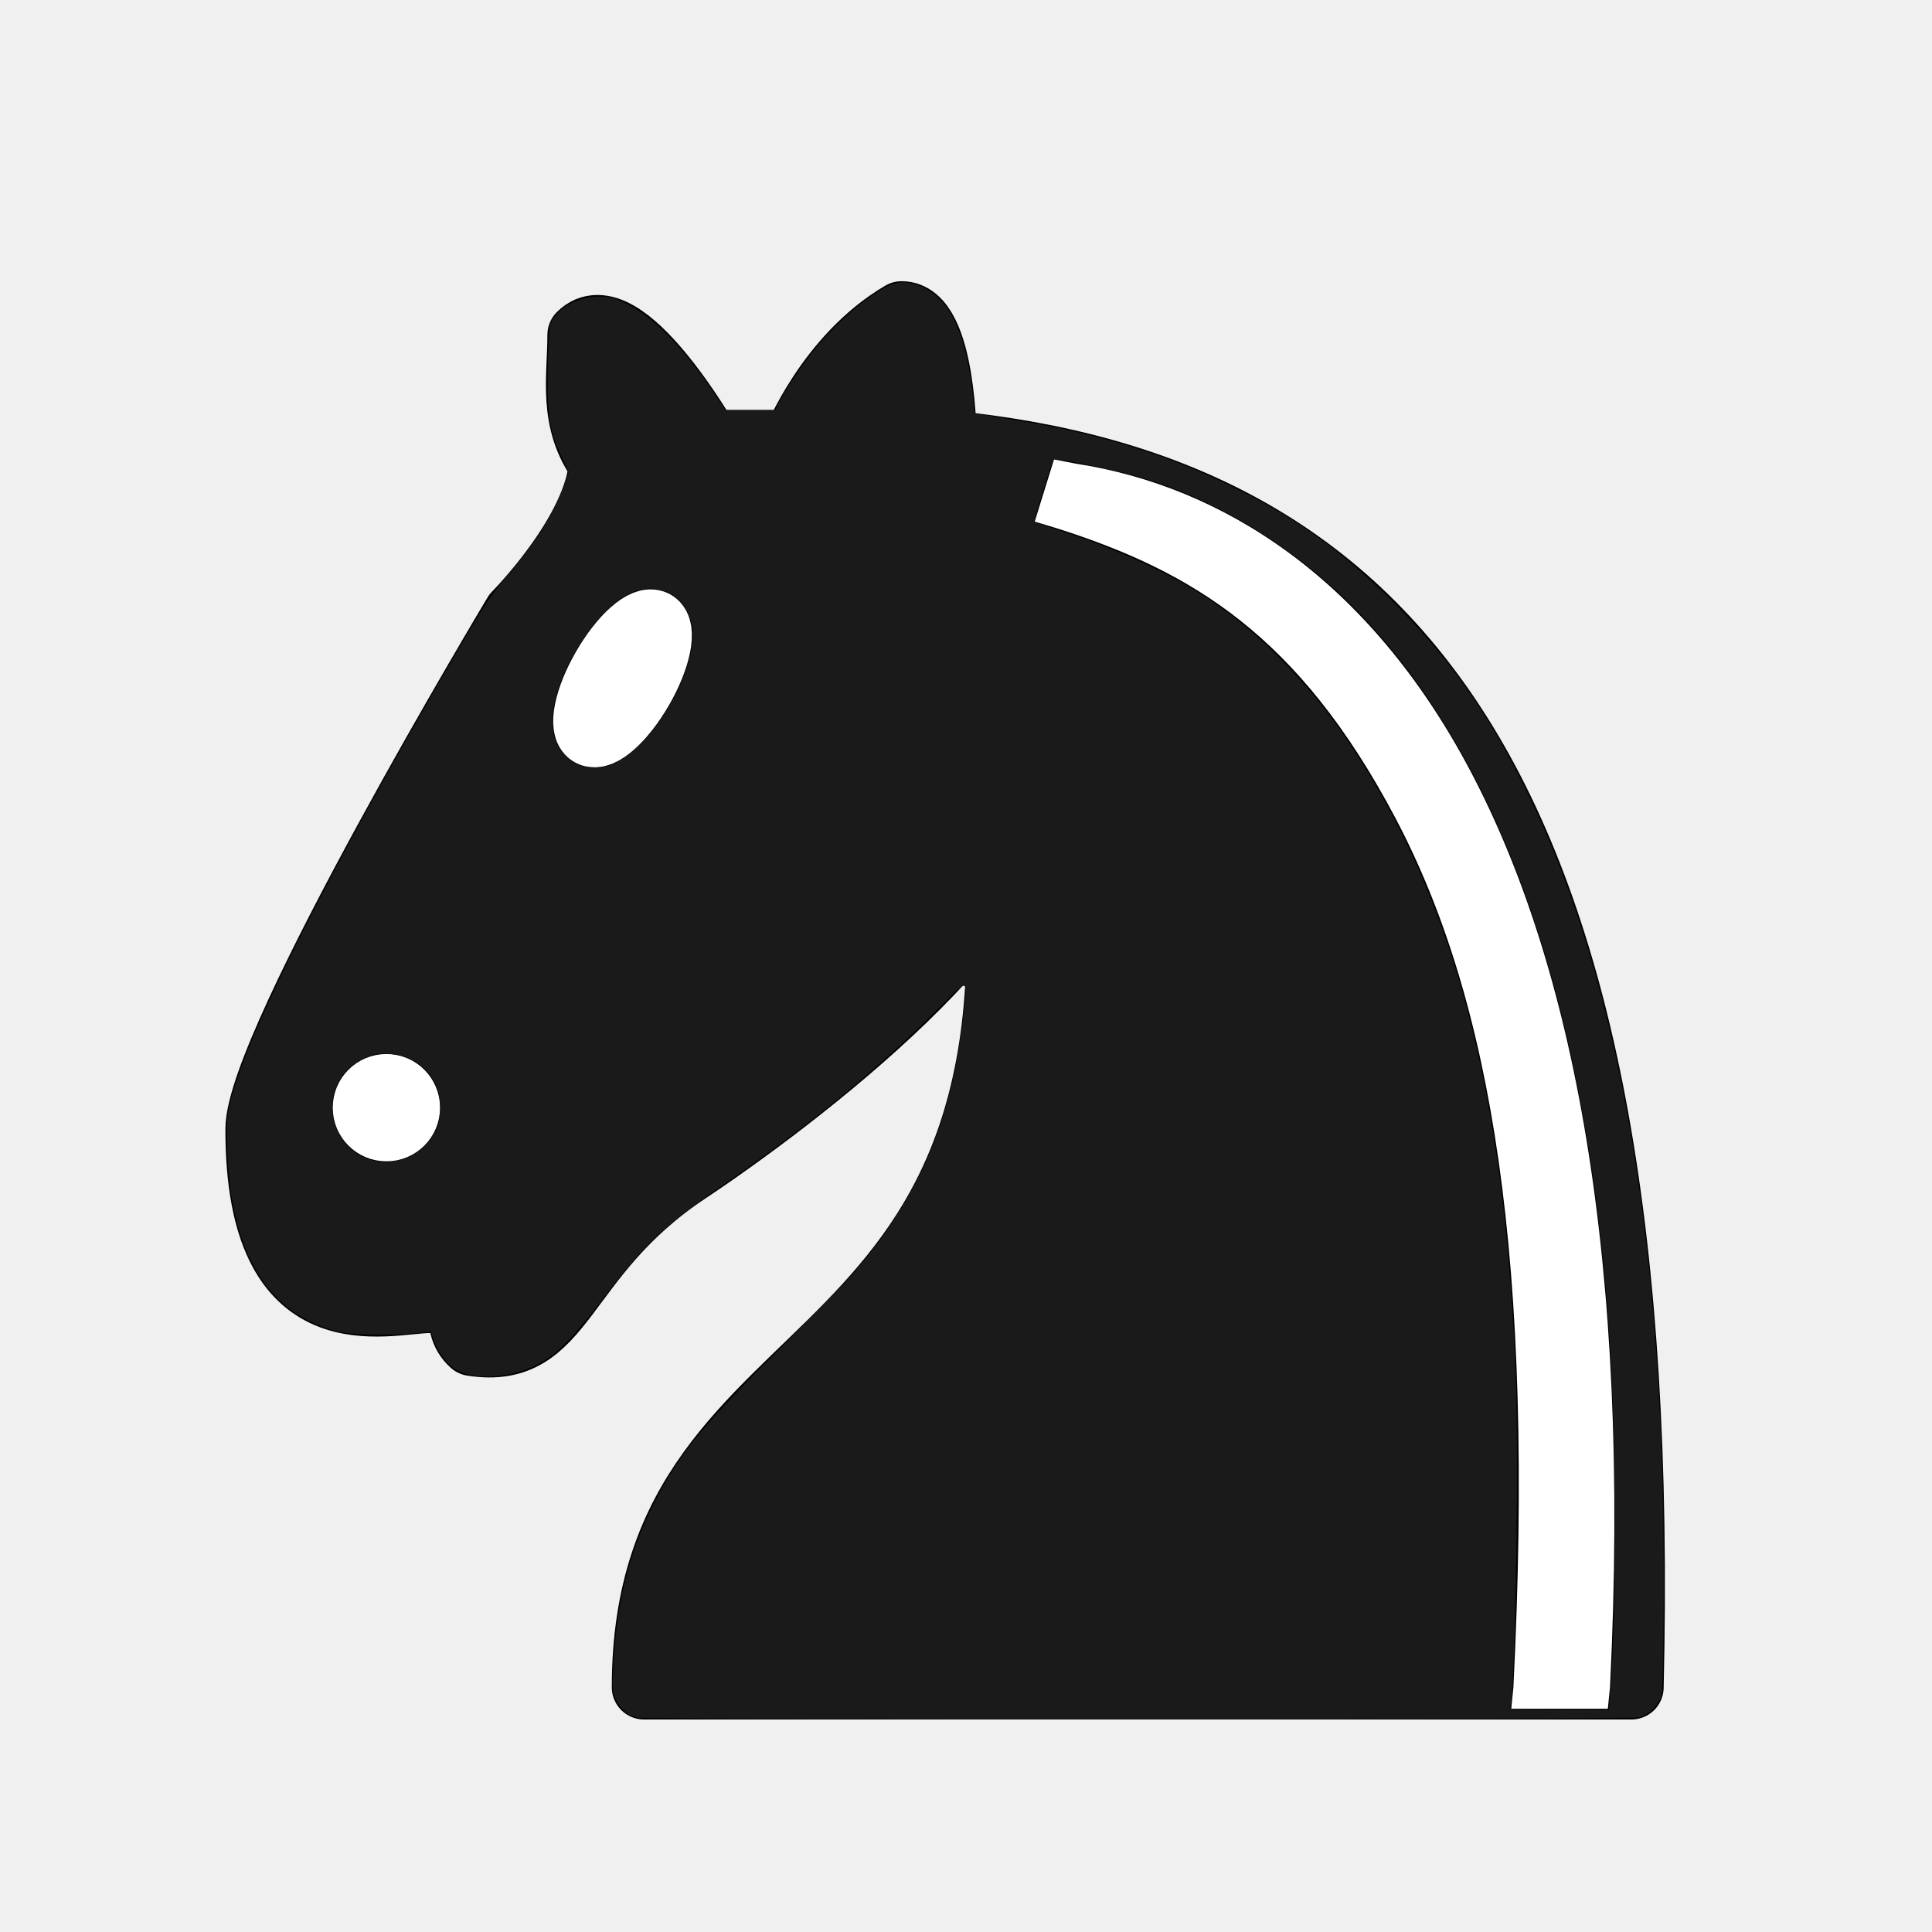
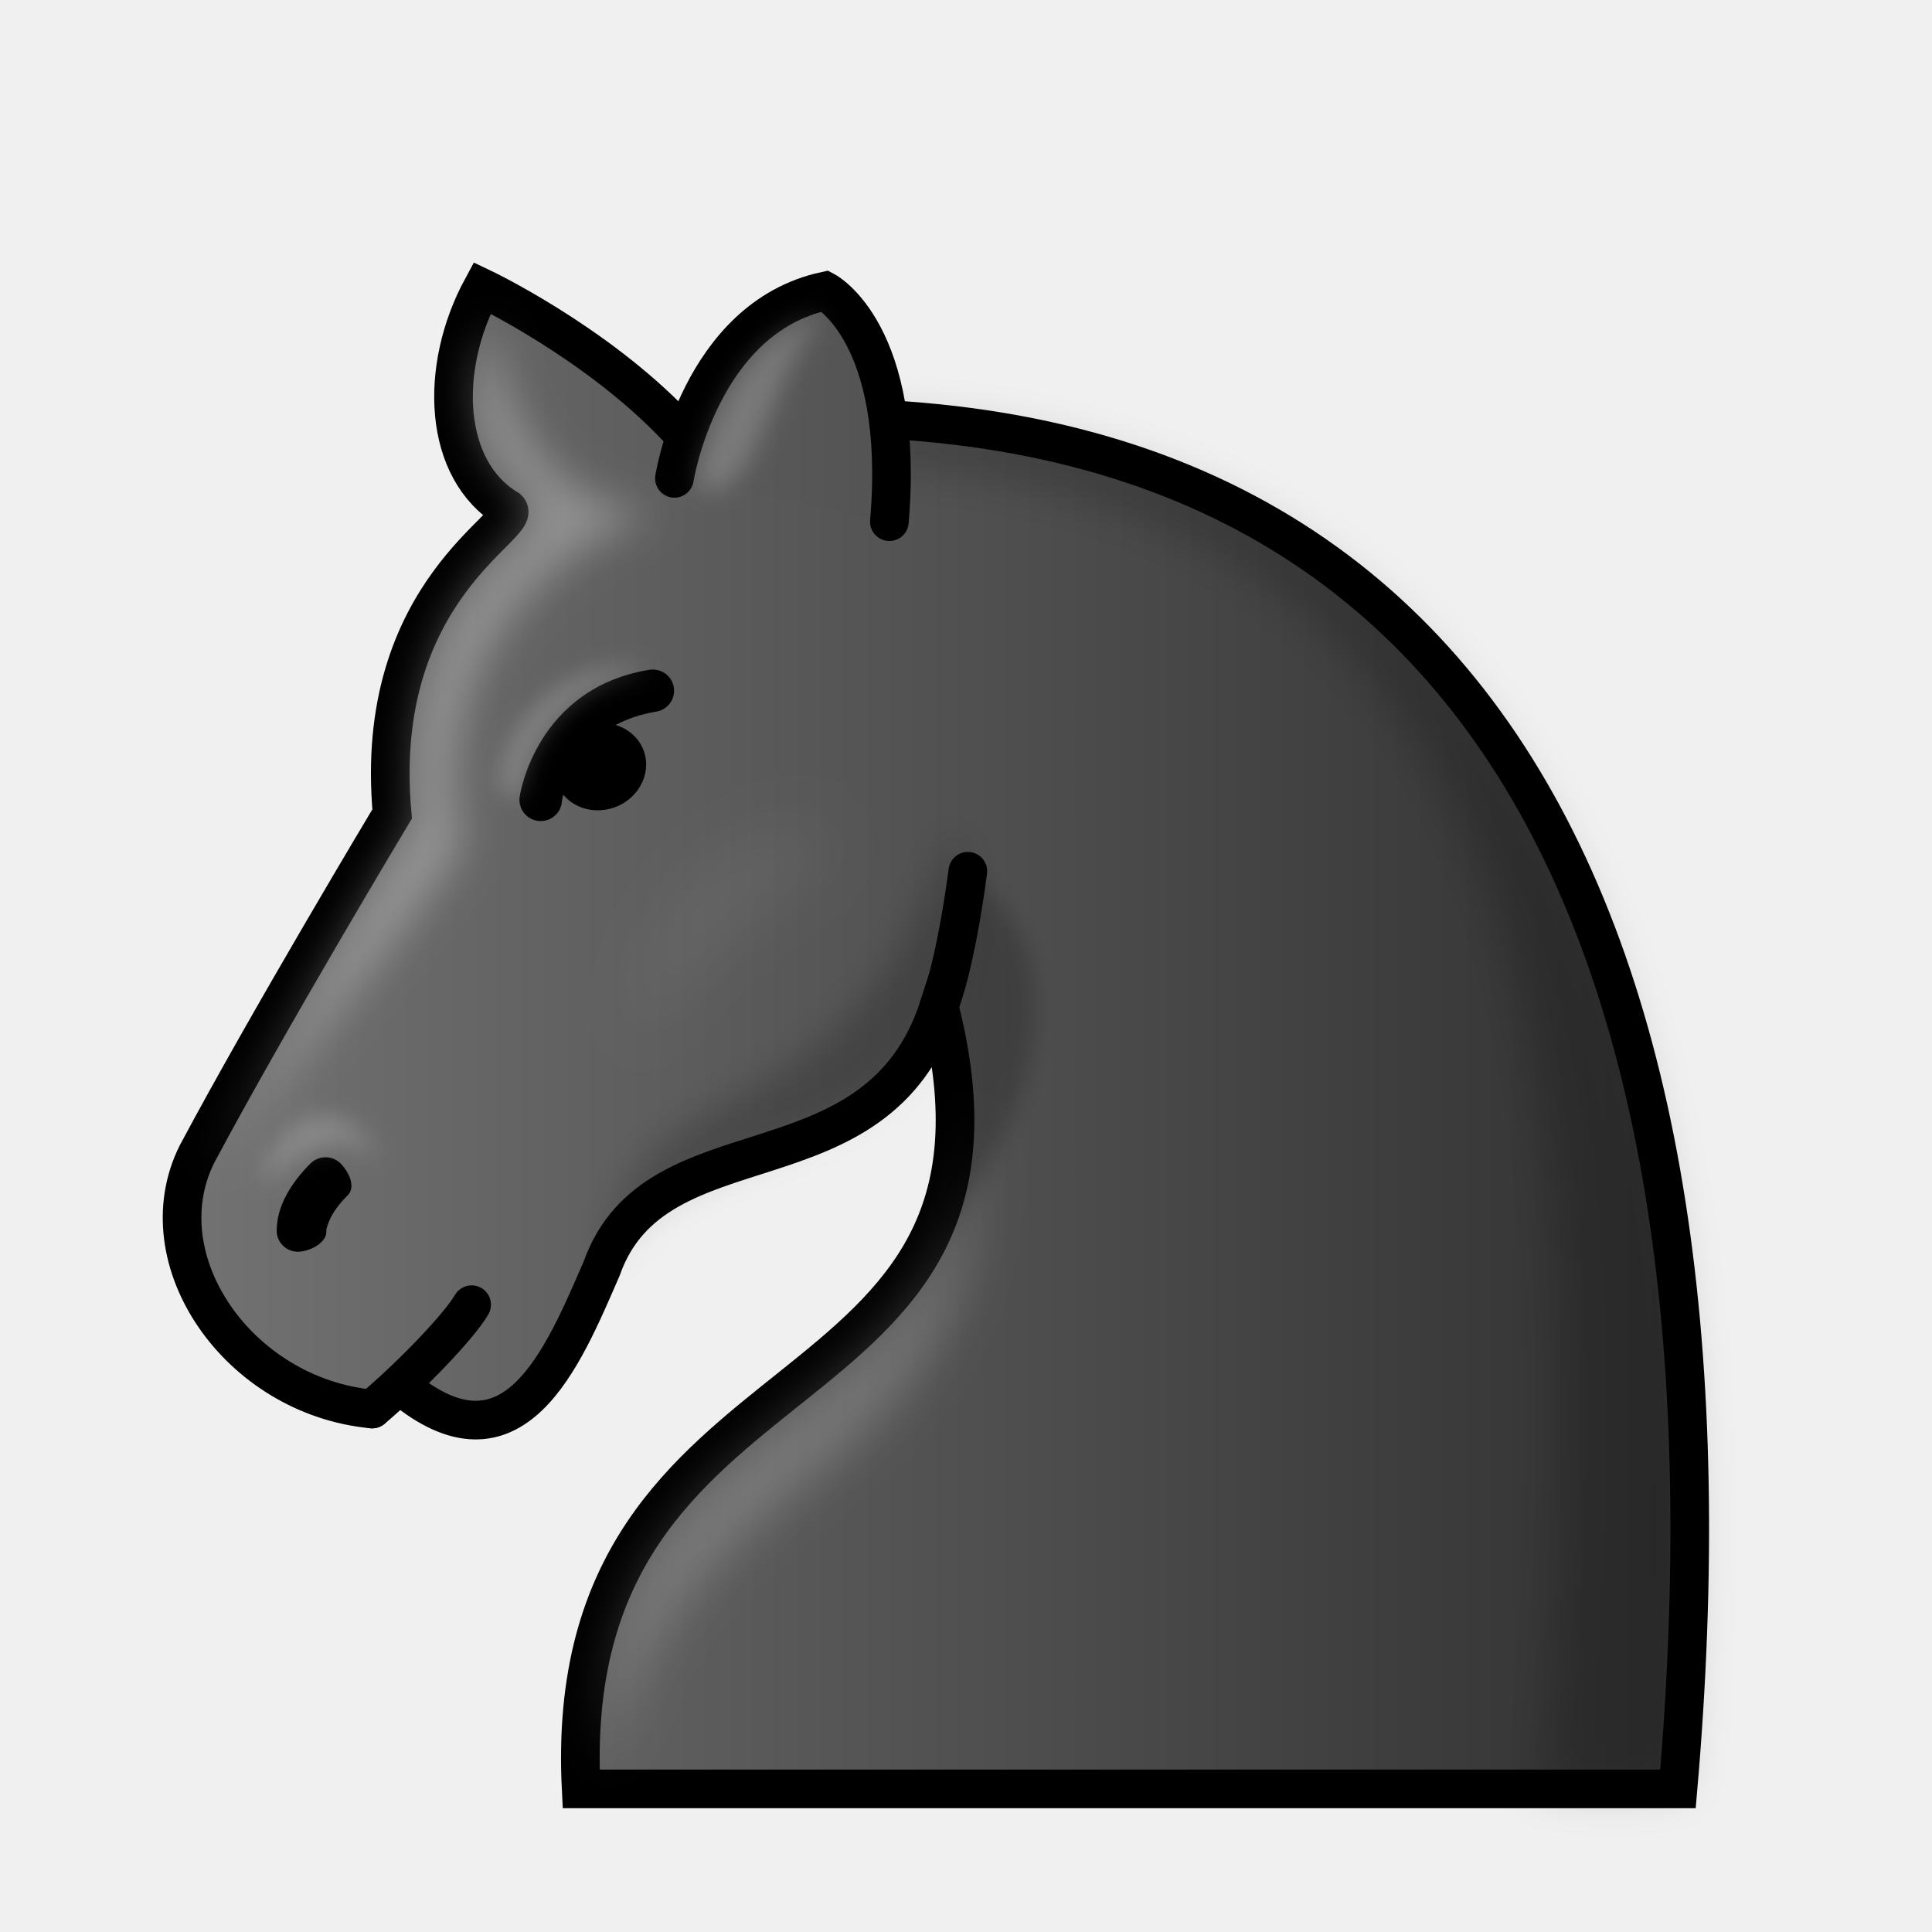
- <svg xmlns="http://www.w3.org/2000/svg" version="1.1" width="45" height="45" id="svg14">
-   <defs id="defs18" />
-   <g style="opacity:1;fill:none;fill-opacity:1;fill-rule:evenodd;stroke:#000000;stroke-width:1.5;stroke-linecap:round;stroke-linejoin:round;stroke-miterlimit:4;stroke-dasharray:none;stroke-opacity:1" transform="translate(0,0.3)" id="g12">
-     <path d="m 22,10 c 10.5,1 16.5,8 16,29 H 15 c 0,-9 10,-6.5 8,-21" style="fill:#000000;stroke:#000000" id="path2" />
-     <path d="m 24,18 c 0.38,2.91 -5.55,7.37 -8,9 -3,2 -2.82,4.34 -5,4 -1.042,-0.94 1.41,-3.04 0,-3 -1,0 0.19,1.23 -1,2 -1,0 -4.003,1 -4,-4 0,-2 6,-12 6,-12 0,0 1.89,-1.9 2,-3.5 -0.73,-0.994 -0.5,-2 -0.5,-3 1,-1 3,2.5 3,2.5 h 2 c 0,0 0.78,-1.992 2.5,-3 1,0 1,3 1,3" style="fill:#000000;stroke:#000000" id="path4" />
-     <path d="m 9.5,25.5 a 0.5,0.5 0 1 1 -1,0 0.5,0.5 0 1 1 1,0 z" style="fill:#ffffff;stroke:#ffffff" id="path6" />
-     <path d="m 15,15.5 a 0.5,1.5 0 1 1 -1,0 0.5,1.5 0 1 1 1,0 z" transform="matrix(0.866,0.5,-0.5,0.866,9.693,-5.173)" style="fill:#ffffff;stroke:#ffffff" id="path8" />
-     <path d="M 24.55,10.4 24.1,11.85 24.6,12 c 3.15,1 5.65,2.49 7.9,6.75 2.25,4.26 3.25,10.31 2.75,20.25 l -0.05,0.5 h 2.25 L 37.5,39 C 38,28.94 36.62,22.15 34.25,17.66 31.88,13.17 28.46,11.02 25.06,10.5 Z" style="fill:#ffffff;stroke:none" id="path10" />
-   </g>
-   <path style="fill:#1a1a1a;stroke-width:0.044" d="m 14.837,40.005 c -0.213,-0.05 -0.363,-0.174 -0.48,-0.397 -0.096,-0.184 -0.101,-0.226 -0.075,-0.742 0.073,-1.493 0.344,-2.62 0.898,-3.746 0.581,-1.179 1.106,-1.835 2.893,-3.615 0.762,-0.759 1.543,-1.558 1.735,-1.775 1.554,-1.755 2.353,-3.591 2.625,-6.029 0.108,-0.97 0.175,-0.957 -0.667,-0.122 -1.434,1.421 -2.931,2.643 -4.962,4.048 -1.385,0.959 -1.775,1.33 -2.78,2.649 -0.684,0.897 -1.055,1.269 -1.502,1.504 -0.577,0.303 -1.392,0.372 -1.842,0.156 -0.222,-0.106 -0.462,-0.404 -0.569,-0.703 l -0.076,-0.213 -0.373,0.034 C 9.032,31.112 8.139,31.088 7.829,31.005 6.213,30.572 5.376,29.175 5.293,26.77 5.269,26.085 5.274,26.021 5.384,25.594 5.803,23.967 7.679,20.258 10.7,15.081 c 0.507,-0.869 0.755,-1.247 1.006,-1.534 0.704,-0.804 1.202,-1.577 1.417,-2.198 l 0.123,-0.356 -0.167,-0.359 C 12.8,10.032 12.749,9.718 12.759,8.639 12.764,8.121 12.789,7.642 12.815,7.563 12.935,7.198 13.434,6.909 13.944,6.909 c 0.284,-1.657e-4 0.356,0.019 0.679,0.179 0.596,0.295 1.304,1.023 2.004,2.059 l 0.274,0.405 h 0.578 0.578 l 0.078,-0.164 C 18.256,9.136 18.67,8.514 18.944,8.172 19.298,7.731 19.719,7.321 20.14,7.008 c 0.604,-0.45 0.836,-0.515 1.259,-0.354 0.585,0.222 0.934,0.77 1.143,1.794 0.049,0.239 0.104,0.6 0.122,0.802 l 0.033,0.368 0.153,0.033 c 0.084,0.018 0.521,0.093 0.971,0.165 1.813,0.293 3.447,0.806 4.953,1.554 1.448,0.719 2.498,1.476 3.674,2.651 1.323,1.321 2.237,2.619 3.132,4.448 2.197,4.492 3.243,10.815 3.168,19.151 -0.015,1.639 -0.025,1.853 -0.092,1.978 -0.113,0.21 -0.285,0.35 -0.496,0.403 -0.224,0.056 -23.085,0.06 -23.323,0.003 z m 22.666,-0.537 c 0.155,-1.95 0.146,-5.98 -0.019,-8.402 -0.483,-7.093 -2.218,-12.498 -5.145,-16.031 -1.606,-1.938 -3.748,-3.364 -5.965,-3.972 -0.531,-0.145 -1.803,-0.398 -1.836,-0.365 -0.027,0.027 -0.466,1.447 -0.452,1.46 0.007,0.006 0.289,0.1 0.627,0.209 1.149,0.37 2.235,0.849 3.089,1.361 1.332,0.8 2.644,2.1 3.653,3.621 2.409,3.63 3.557,7.956 3.843,14.483 0.083,1.898 8.7e-5,7.552 -0.116,7.918 -0.023,0.074 0.042,0.078 1.134,0.078 H 37.475 Z M 9.275,27.029 c 0.385,-0.083 0.679,-0.317 0.874,-0.695 0.138,-0.269 0.143,-0.766 0.01,-1.056 -0.2,-0.435 -0.595,-0.699 -1.095,-0.731 -0.267,-0.017 -0.347,-0.004 -0.548,0.088 -0.317,0.146 -0.478,0.29 -0.627,0.563 -0.382,0.702 -0.003,1.616 0.756,1.82 0.262,0.071 0.347,0.072 0.629,0.012 z m 5.101,-9.282 c 0.883,-0.441 1.862,-2.172 1.753,-3.099 -0.089,-0.757 -0.778,-1.145 -1.466,-0.824 -0.656,0.306 -1.471,1.452 -1.718,2.419 -0.155,0.605 -0.079,1.063 0.224,1.357 0.218,0.212 0.36,0.269 0.68,0.273 0.213,0.003 0.32,-0.023 0.526,-0.126 z" id="path193" />
+ <svg xmlns="http://www.w3.org/2000/svg" xmlns:xlink="http://www.w3.org/1999/xlink" width="50mm" height="50mm" clip-rule="evenodd" fill-rule="evenodd" image-rendering="optimizeQuality" shape-rendering="geometricPrecision" text-rendering="geometricPrecision" version="1.1" viewBox="0 0 50 50">
+   <defs>
+     <linearGradient id="linearGradient1872" x1="-736.5" x2="-696.5" y1="-367.96" y2="-367.96" gradientTransform="matrix(.99995 0 0 .99606 740.69 393.31)" gradientUnits="userSpaceOnUse" xlink:href="#linearGradient2403" />
+     <linearGradient id="linearGradient2403" x1="9.241" x2="40.761" y1="27.266" y2="27.266" gradientTransform="matrix(1.0155 0 0 1.0103 -.38852 .48153)" gradientUnits="userSpaceOnUse">
+       <stop stop-color="#635f5e" style="stop-color:#737373" offset="0" />
+       <stop stop-color="#131111" style="stop-color:#303030" offset="1" />
+     </linearGradient>
+     <filter id="filter1572-7-1-4-4-4" x="-.064" y="-.038" width="1.128" height="1.077" color-interpolation-filters="sRGB">
+       <feGaussianBlur stdDeviation="0.57" />
+     </filter>
+     <linearGradient id="linearGradient1874" x1="-116.32" x2="-77.199" y1="299.9" y2="299.9" gradientTransform="matrix(1.1045 0 0 1.0827 130.81 -314.94)" gradientUnits="userSpaceOnUse" xlink:href="#linearGradient2403" />
+     <filter id="filter1876" x="-.108" y="-.057" width="1.216" height="1.115" style="color-interpolation-filters:sRGB">
+       <feGaussianBlur stdDeviation="0.527" />
+     </filter>
+     <filter id="filter1884" x="-.153" y="-.083" width="1.307" height="1.167" style="color-interpolation-filters:sRGB">
+       <feGaussianBlur stdDeviation="0.612" />
+     </filter>
+     <filter id="filter4257-4" x="-.234" y="-.417" width="1.469" height="1.834" color-interpolation-filters="sRGB">
+       <feGaussianBlur stdDeviation="0.299" />
+     </filter>
+     <filter id="filter1880" x="-.231" y="-.164" width="1.461" height="1.329" style="color-interpolation-filters:sRGB">
+       <feGaussianBlur stdDeviation="0.312" />
+     </filter>
+     <filter id="filter1754-6-0" x="-.119" y="-.099" width="1.238" height="1.198" color-interpolation-filters="sRGB">
+       <feGaussianBlur stdDeviation="0.467" />
+     </filter>
+     <filter id="filter1888" x="-.179" y="-.207" width="1.358" height="1.415" style="color-interpolation-filters:sRGB">
+       <feGaussianBlur stdDeviation="0.292" />
+     </filter>
+     <filter id="filter1746-3-5" x="-.321" y="-.411" width="1.641" height="1.823" color-interpolation-filters="sRGB">
+       <feGaussianBlur stdDeviation="1.013" />
+     </filter>
+     <filter id="filter1758-7-0" x="-.239" y="-.07" width="1.479" height="1.139" color-interpolation-filters="sRGB">
+       <feGaussianBlur stdDeviation="0.279" />
+     </filter>
+   </defs>
+   <path d="m10.393 35.883c2.887 2.407 4.157-0.702 5.178-3.053 1.398-3.953 7.128-1.826 8.733-6.795 2.831 11.085-9.864 8.393-9.264 20.261h28.386c1.913-22.103-5.002-37.421-25.957-35.288-2.083-2.176-4.992-3.558-4.992-3.558-1.129 2.085-1.012 4.716 0.667 5.722 0.439 0.401-3.527 2.078-2.995 7.892 0 0-3.192 5.317-5.055 8.812-1.357 2.732 1.074 6.264 4.536 6.589" fill="url(#linearGradient2766-9)" image-rendering="optimizeQuality" stroke="#000000" stroke-dashoffset="1.852" stroke-linecap="round" style="clip-rule:evenodd;fill-rule:evenodd;fill:url(#linearGradient1872);shape-rendering:geometricPrecision" />
+   <path d="m16.859 17.328c-0.018 9.96e-4 -0.035 3e-3 -0.053 6e-3 -2.943 0.479-3.352 3.258-3.352 3.258-0.06 0.296 0.132 0.585 0.429 0.646 0.298 0.061 0.589-0.13 0.65-0.427 0 0 0.172-2.023 2.451-2.394 0.3-0.049 0.503-0.331 0.454-0.63-0.046-0.279-0.297-0.477-0.579-0.458z" color="#000000" color-rendering="auto" dominant-baseline="auto" image-rendering="optimizeQuality" solid-color="#000000" stop-color="#000000" style="clip-rule:evenodd;fill-rule:evenodd;font-feature-settings:normal;font-variant-alternates:normal;font-variant-caps:normal;font-variant-east-asian:normal;font-variant-ligatures:normal;font-variant-numeric:normal;font-variant-position:normal;font-variation-settings:normal;inline-size:0;isolation:auto;mix-blend-mode:normal;shape-margin:0;shape-padding:0;shape-rendering:geometricPrecision;text-decoration-color:#000000;text-decoration-line:none;text-decoration-style:solid;text-indent:0;text-orientation:mixed;text-transform:none;white-space:normal" />
+   <path d="m16.7 19.572a1.117 1.204 69.395 0 1-0.943 1.366 1.117 1.204 69.395 0 1-1.401-0.825 1.117 1.204 69.395 0 1 0.943-1.366 1.117 1.204 69.395 0 1 1.401 0.825z" image-rendering="optimizeQuality" style="clip-rule:evenodd;fill-rule:evenodd;paint-order:markers fill stroke;shape-rendering:geometricPrecision" />
+   <path d="m8.419 29.95c-0.144 9.96e-4 -0.282 0.059-0.384 0.16-0.438 0.436-0.669 0.849-0.779 1.172-0.11 0.323-0.094 0.616-0.094 0.616 0.028 0.301 0.295 0.522 0.597 0.495 0.304-0.027 0.715-0.248 0.687-0.55 0 0-0.014-9.96e-4 0.041-0.162 0.055-0.161 0.183-0.421 0.513-0.749 0.215-0.214 0.028-0.609-0.188-0.823-0.104-0.104-0.246-0.161-0.393-0.16z" color="#000000" color-rendering="auto" dominant-baseline="auto" image-rendering="optimizeQuality" solid-color="#000000" stop-color="#000000" style="clip-rule:evenodd;fill-rule:evenodd;font-feature-settings:normal;font-variant-alternates:normal;font-variant-caps:normal;font-variant-east-asian:normal;font-variant-ligatures:normal;font-variant-numeric:normal;font-variant-position:normal;font-variation-settings:normal;inline-size:0;isolation:auto;mix-blend-mode:normal;shape-margin:0;shape-padding:0;shape-rendering:geometricPrecision;text-decoration-color:#000000;text-decoration-line:none;text-decoration-style:solid;text-indent:0;text-orientation:mixed;text-transform:none;white-space:normal" />
+   <path transform="matrix(.99995 0 0 .99606 740.69 393.31)" d="m-718.42-382.86c17.099 0.645 19.298 14.991 17.595 34.473h3.526c1.753-20.341-3.914-34.957-21.011-35.602z" filter="url(#filter1572-7-1)" image-rendering="optimizeQuality" opacity=".25" style="clip-rule:evenodd;fill-rule:evenodd;filter:url(#filter1572-7-1-4-4-4);opacity:.2;shape-rendering:geometricPrecision" />
+   <path d="m17.454 12.38s0.652-4.143 3.9-4.848c0 0 2.079 1.085 1.663 5.969" fill="url(#linearGradient2768-3)" image-rendering="optimizeQuality" stroke="#000000" stroke-linecap="round" style="clip-rule:evenodd;fill-rule:evenodd;fill:url(#linearGradient1874);paint-order:markers fill stroke;shape-rendering:geometricPrecision" />
+   <path d="m12.206 33.765c-0.306 0.526-1.452 1.747-2.575 2.701" fill="none" image-rendering="optimizeQuality" stroke="#000000" stroke-linecap="round" style="clip-rule:evenodd;fill-rule:evenodd;shape-rendering:geometricPrecision" />
+   <path d="m5.427 30.42 4.194-7.324 1.172-1.892s-0.797-4.415 2.719-7.381c-5e-4 9.96e-4 0.555-0.614 3e-3 -1.106-0.552-0.492-1.936-2.129-0.753-4.336-0.077-0.022 0.274 4.806 4.353 4.864-3.919 1.249-6.111 4.989-5.151 8.582-0.736 1.173-1.458 2.08-2.374 3.208-0.82 1.009-1.796 2.195-3.078 3.907-0.34 0.454-0.701 0.944-1.086 1.478z" style="clip-rule:evenodd;fill-rule:evenodd;fill:#ffffff;filter:url(#filter1876);image-rendering:optimizeQuality;mix-blend-mode:normal;opacity:.3;shape-rendering:geometricPrecision" />
+   <path d="m15.757 45.676c-0.744-9.435 10.084-8.795 9.438-17.61 1.103 10.971-7.883 9.129-9.438 17.61z" style="clip-rule:evenodd;fill-rule:evenodd;fill:#ffffff;filter:url(#filter1884);image-rendering:optimizeQuality;opacity:.2;shape-rendering:geometricPrecision" />
+   <path transform="matrix(.99995 0 0 .99606 740.69 393.31)" d="m-733.97-364.25c-0.015 0.573 1.587-1.887 3.061-0.439-0.598-1.429-2.218-1.902-3.061 0.439z" filter="url(#filter3022-9)" style="clip-rule:evenodd;fill-rule:evenodd;fill:#ffffff;filter:url(#filter4257-4);image-rendering:optimizeQuality;opacity:.2;shape-rendering:geometricPrecision" />
+   <path d="m18.027 12.578s0.58-3.7 3.249-4.459c-1.554 1.971-1.745 5.154-3.249 4.459z" style="clip-rule:evenodd;fill-rule:evenodd;fill:#ffffff;filter:url(#filter1880);image-rendering:optimizeQuality;opacity:.2;shape-rendering:geometricPrecision" />
+   <path transform="matrix(.99995 0 0 .99606 740.69 393.31)" d="m-716.03-369.64c0.405-1.184 0.326-3.052-0.031-3.612-2.959 8.671-8.245 5.492-9.101 11.347 1.639-3.708 7.813-2.42 9.132-7.734z" filter="url(#filter1433-2-4-3)" opacity=".25" style="clip-rule:evenodd;fill-rule:evenodd;filter:url(#filter1754-6-0);image-rendering:optimizeQuality;opacity:.2;shape-rendering:geometricPrecision" />
+   <path transform="matrix(.99995 0 0 .99606 740.69 393.31)" d="m-723.87-377.47c-3.217 0.615-3.405 3.277-3.405 3.277s-0.499 0.211-0.49-0.328c-0.231-0.688 1.215-3.475 3.896-2.949z" filter="url(#filter1676-3-7)" opacity=".2" style="clip-rule:evenodd;fill-rule:evenodd;fill:#ffffff;filter:url(#filter1888);image-rendering:optimizeQuality;opacity:.2;shape-rendering:geometricPrecision" />
+   <path transform="matrix(.76507 0 0 .92137 575.69 349.88)" d="m-723.63-356.13c-6.532-0.827-7.581 5.84-7.581 5.84 1.11-2.065 4.294-4.784 7.581-5.84z" fill="#ffffff" filter="url(#filter1866-4-7)" style="clip-rule:evenodd;fill-rule:evenodd;filter:url(#filter1746-3-5);image-rendering:optimizeQuality;opacity:.1;shape-rendering:geometricPrecision" />
+   <path d="m24.304 26.035s0.399-0.909 0.744-3.487" clip-rule="evenodd" fill="none" fill-rule="evenodd" image-rendering="optimizeQuality" shape-rendering="geometricPrecision" stroke="#000000" stroke-linecap="round" stroke-linejoin="round" />
+   <path d="m23.987 32.169c0.364-0.026 5.37-6.215 1.061-9.621l-0.51 4.557c0.107 1.682 0.437 3.359-0.551 5.064z" filter="url(#filter1605-5)" opacity=".15" style="clip-rule:evenodd;fill-rule:evenodd;filter:url(#filter1758-7-0);image-rendering:optimizeQuality;opacity:.2;shape-rendering:geometricPrecision" />
</svg>
